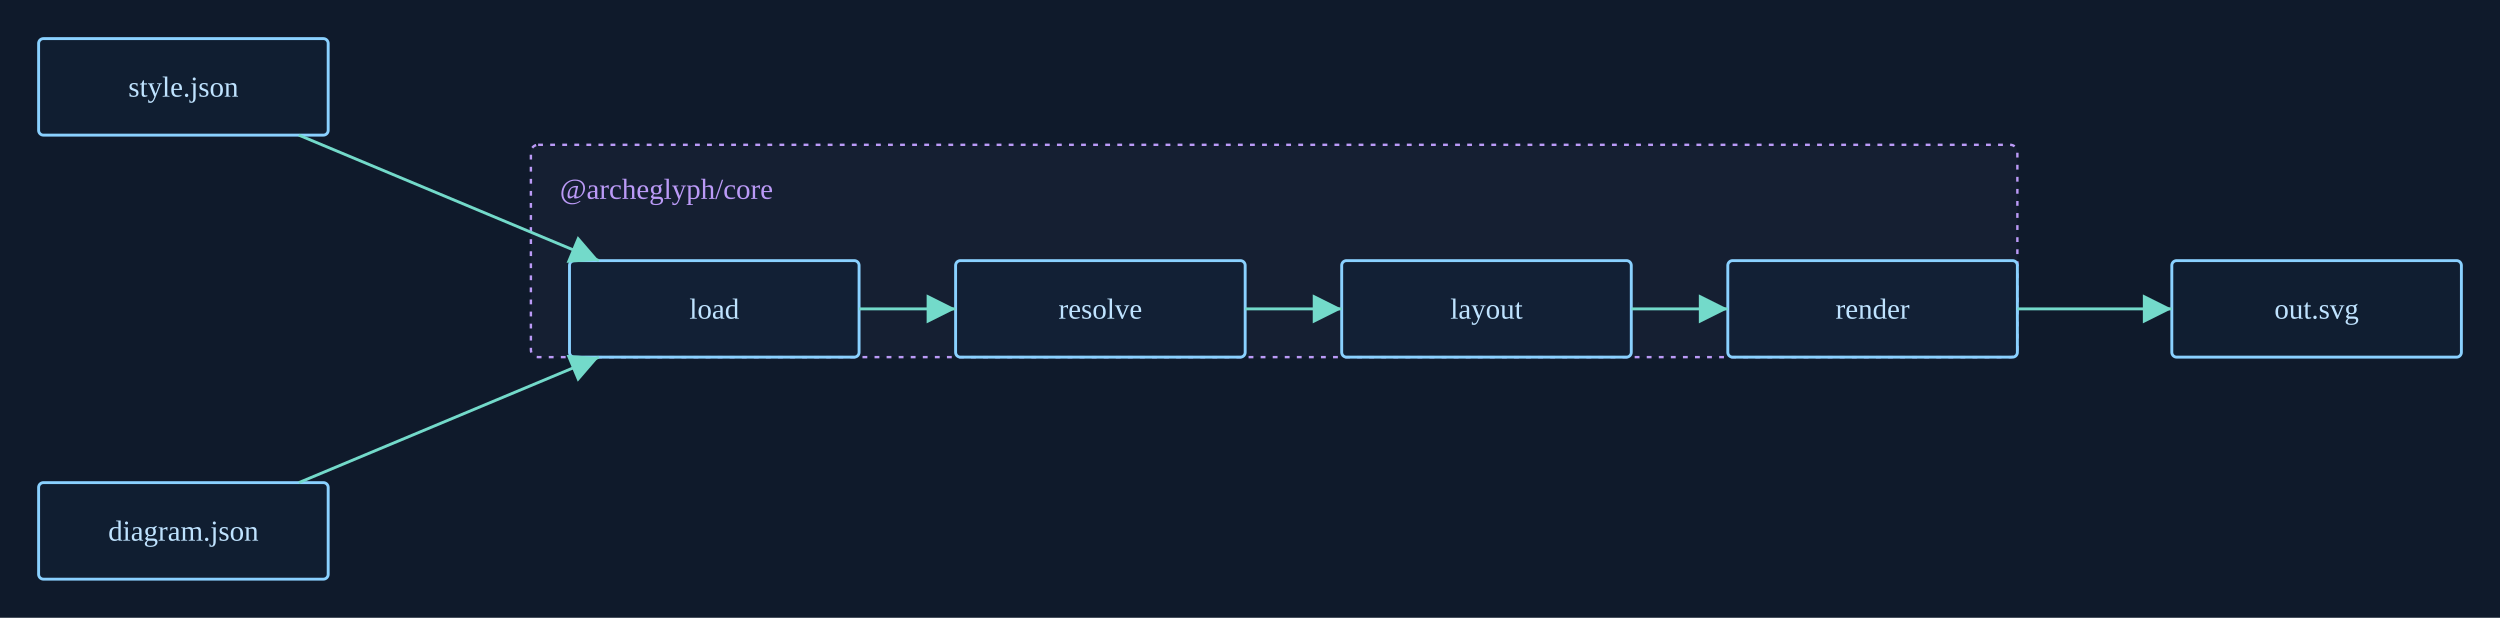
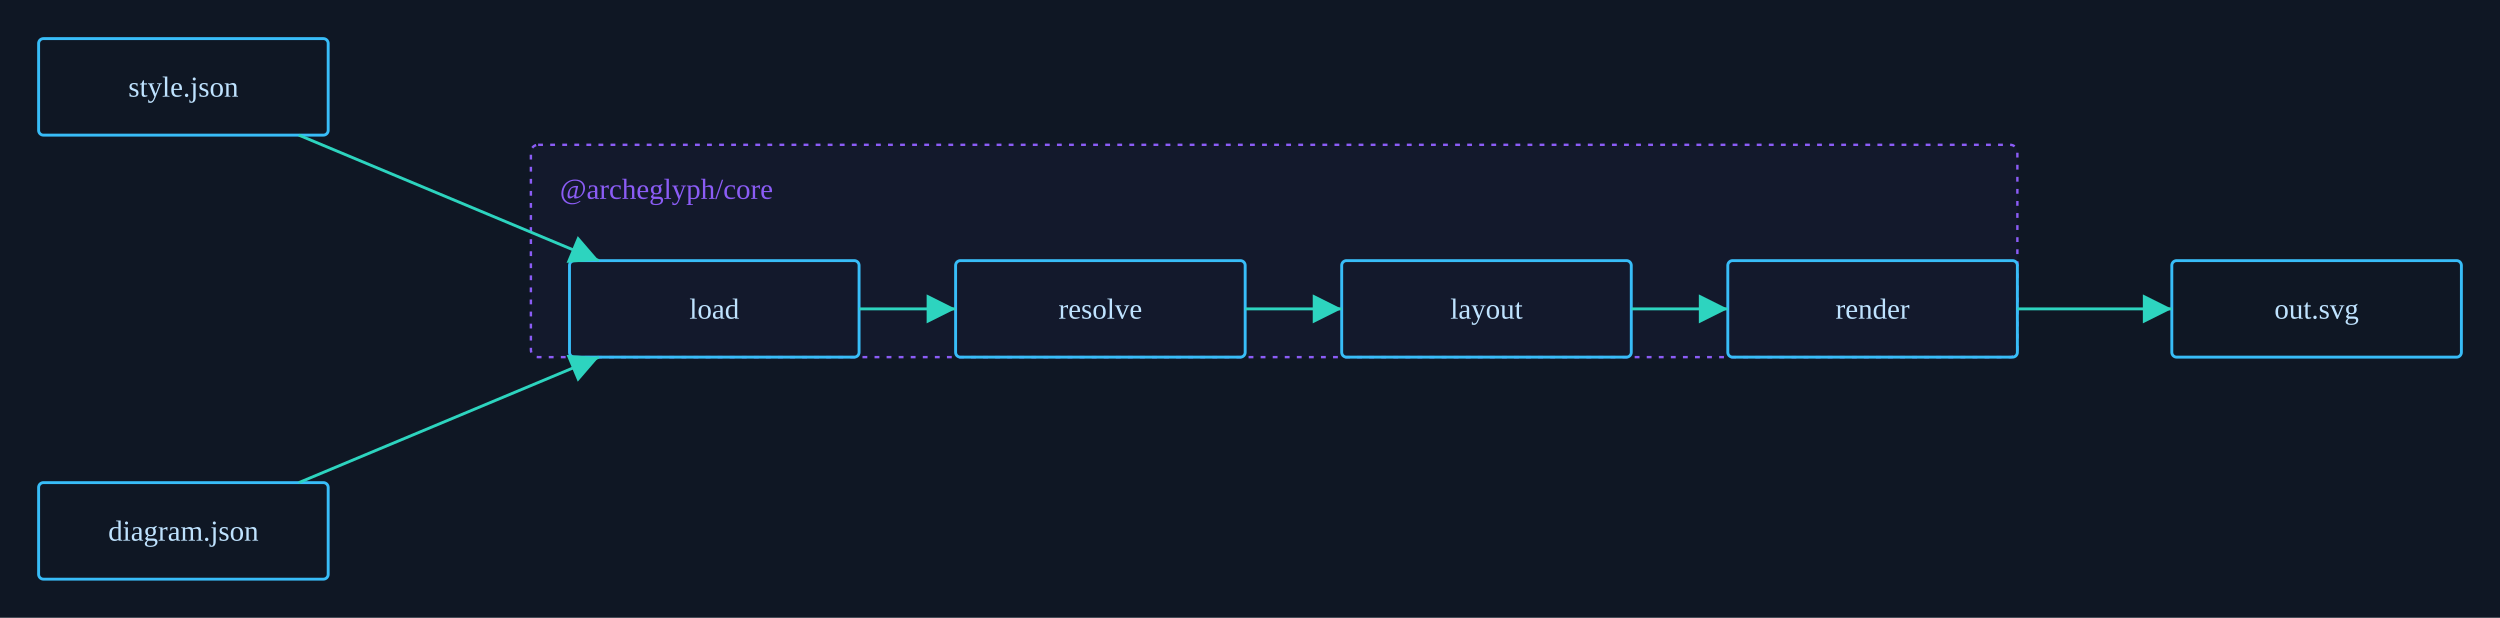
<svg xmlns="http://www.w3.org/2000/svg" viewBox="0.00 0.00 1036.00 256.00" width="1036.00" height="256.00">
  <defs>
    <marker id="ah-filled" markerWidth="10" markerHeight="10" refX="10" refY="5" orient="auto">
      <path d="M0,0 L10,5 L0,10 Z" fill="context-stroke" stroke="none" />
    </marker>
  </defs>
-   <rect x="0.00" y="0.00" width="1036.00" height="256.00" fill="#0f1a2b" />
+   <rect x="0.00" y="0.00" width="1036.00" height="256.00" fill="#0f1724" />
  <g id="group-core" data-element-id="core" data-kind="group">
-     <rect x="220.00" y="60.00" width="616.00" height="88.00" rx="3.00" fill="#bb9af7" fill-opacity="0.04" stroke="#bb9af7" stroke-width="1.00" stroke-dasharray="2,3" />
-     <text x="232.00" y="82.40" text-anchor="start" fill="#bb9af7">
+     <rect x="220.00" y="60.00" width="616.00" height="88.00" rx="3.00" fill="#8b5cf6" fill-opacity="0.04" stroke="#8b5cf6" stroke-width="1.00" stroke-dasharray="2,3" />
+     <text x="232.00" y="82.40" text-anchor="start" fill="#8b5cf6">
      <tspan x="232.00" dy="0">@archeglyph/core</tspan>
    </text>
  </g>
  <g id="node-diagram" data-element-id="diagram" data-kind="node">
-     <rect x="16.00" y="200.00" width="120.00" height="40.00" rx="2.00" fill="#122238" fill-opacity="0.55" stroke="#8ad1ff" stroke-width="1.20" />
+     <rect x="16.00" y="200.00" width="120.00" height="40.00" rx="2.00" fill="#122238" fill-opacity="0.00" stroke="#38bdf8" stroke-width="1.20" />
    <text x="76.00" y="220.00" text-anchor="middle" dominant-baseline="central" fill="#bfe3ff">
      <tspan x="76.00" dy="0">diagram.json</tspan>
    </text>
  </g>
  <g id="node-layout" data-element-id="layout" data-kind="node">
-     <rect x="556.00" y="108.00" width="120.00" height="40.00" rx="2.00" fill="#122238" fill-opacity="0.55" stroke="#8ad1ff" stroke-width="1.20" />
+     <rect x="556.00" y="108.00" width="120.00" height="40.00" rx="2.00" fill="#122238" fill-opacity="0.00" stroke="#38bdf8" stroke-width="1.20" />
    <text x="616.00" y="128.00" text-anchor="middle" dominant-baseline="central" fill="#bfe3ff">
      <tspan x="616.00" dy="0">layout</tspan>
    </text>
  </g>
  <g id="node-load" data-element-id="load" data-kind="node">
-     <rect x="236.00" y="108.00" width="120.00" height="40.00" rx="2.00" fill="#122238" fill-opacity="0.55" stroke="#8ad1ff" stroke-width="1.20" />
+     <rect x="236.00" y="108.00" width="120.00" height="40.00" rx="2.00" fill="#122238" fill-opacity="0.00" stroke="#38bdf8" stroke-width="1.20" />
    <text x="296.00" y="128.00" text-anchor="middle" dominant-baseline="central" fill="#bfe3ff">
      <tspan x="296.00" dy="0">load</tspan>
    </text>
  </g>
  <g id="node-render" data-element-id="render" data-kind="node">
-     <rect x="716.00" y="108.00" width="120.00" height="40.00" rx="2.00" fill="#122238" fill-opacity="0.55" stroke="#8ad1ff" stroke-width="1.20" />
+     <rect x="716.00" y="108.00" width="120.00" height="40.00" rx="2.00" fill="#122238" fill-opacity="0.00" stroke="#38bdf8" stroke-width="1.20" />
    <text x="776.00" y="128.00" text-anchor="middle" dominant-baseline="central" fill="#bfe3ff">
      <tspan x="776.00" dy="0">render</tspan>
    </text>
  </g>
  <g id="node-resolve" data-element-id="resolve" data-kind="node">
-     <rect x="396.00" y="108.00" width="120.00" height="40.00" rx="2.00" fill="#122238" fill-opacity="0.55" stroke="#8ad1ff" stroke-width="1.20" />
+     <rect x="396.00" y="108.00" width="120.00" height="40.00" rx="2.00" fill="#122238" fill-opacity="0.00" stroke="#38bdf8" stroke-width="1.20" />
    <text x="456.00" y="128.00" text-anchor="middle" dominant-baseline="central" fill="#bfe3ff">
      <tspan x="456.00" dy="0">resolve</tspan>
    </text>
  </g>
  <g id="node-stylesheet" data-element-id="stylesheet" data-kind="node">
-     <rect x="16.00" y="16.00" width="120.00" height="40.00" rx="2.00" fill="#122238" fill-opacity="0.55" stroke="#8ad1ff" stroke-width="1.20" />
+     <rect x="16.00" y="16.00" width="120.00" height="40.00" rx="2.00" fill="#122238" fill-opacity="0.00" stroke="#38bdf8" stroke-width="1.20" />
    <text x="76.00" y="36.00" text-anchor="middle" dominant-baseline="central" fill="#bfe3ff">
      <tspan x="76.00" dy="0">style.json</tspan>
    </text>
  </g>
  <g id="node-svg" data-element-id="svg" data-kind="node">
-     <rect x="900.00" y="108.00" width="120.00" height="40.00" rx="2.00" fill="#122238" fill-opacity="0.55" stroke="#8ad1ff" stroke-width="1.20" />
+     <rect x="900.00" y="108.00" width="120.00" height="40.00" rx="2.00" fill="#122238" fill-opacity="0.00" stroke="#38bdf8" stroke-width="1.20" />
    <text x="960.00" y="128.00" text-anchor="middle" dominant-baseline="central" fill="#bfe3ff">
      <tspan x="960.00" dy="0">out.svg</tspan>
    </text>
  </g>
  <g id="edge-diagram__load" data-element-id="diagram__load" data-kind="edge">
    <path d="M 123.83,200.00 L 248.17,148.00" fill="none" stroke="transparent" stroke-width="12" style="pointer-events: stroke" />
-     <path d="M 123.83,200.00 L 248.17,148.00" fill="none" stroke="#73daca" stroke-width="1.20" marker-end="url(#ah-filled)" />
+     <path d="M 123.83,200.00 L 248.17,148.00" fill="none" stroke="#2dd4bf" stroke-width="1.20" marker-end="url(#ah-filled)" />
  </g>
  <g id="edge-layout__render" data-element-id="layout__render" data-kind="edge">
    <path d="M 676.00,128.00 L 716.00,128.00" fill="none" stroke="transparent" stroke-width="12" style="pointer-events: stroke" />
-     <path d="M 676.00,128.00 L 716.00,128.00" fill="none" stroke="#73daca" stroke-width="1.20" marker-end="url(#ah-filled)" />
+     <path d="M 676.00,128.00 L 716.00,128.00" fill="none" stroke="#2dd4bf" stroke-width="1.20" marker-end="url(#ah-filled)" />
  </g>
  <g id="edge-load__resolve" data-element-id="load__resolve" data-kind="edge">
    <path d="M 356.00,128.00 L 396.00,128.00" fill="none" stroke="transparent" stroke-width="12" style="pointer-events: stroke" />
-     <path d="M 356.00,128.00 L 396.00,128.00" fill="none" stroke="#73daca" stroke-width="1.20" marker-end="url(#ah-filled)" />
+     <path d="M 356.00,128.00 L 396.00,128.00" fill="none" stroke="#2dd4bf" stroke-width="1.20" marker-end="url(#ah-filled)" />
  </g>
  <g id="edge-render__svg" data-element-id="render__svg" data-kind="edge">
    <path d="M 836.00,128.00 L 900.00,128.00" fill="none" stroke="transparent" stroke-width="12" style="pointer-events: stroke" />
-     <path d="M 836.00,128.00 L 900.00,128.00" fill="none" stroke="#73daca" stroke-width="1.20" marker-end="url(#ah-filled)" />
+     <path d="M 836.00,128.00 L 900.00,128.00" fill="none" stroke="#2dd4bf" stroke-width="1.20" marker-end="url(#ah-filled)" />
  </g>
  <g id="edge-resolve__layout" data-element-id="resolve__layout" data-kind="edge">
    <path d="M 516.00,128.00 L 556.00,128.00" fill="none" stroke="transparent" stroke-width="12" style="pointer-events: stroke" />
-     <path d="M 516.00,128.00 L 556.00,128.00" fill="none" stroke="#73daca" stroke-width="1.20" marker-end="url(#ah-filled)" />
+     <path d="M 516.00,128.00 L 556.00,128.00" fill="none" stroke="#2dd4bf" stroke-width="1.20" marker-end="url(#ah-filled)" />
  </g>
  <g id="edge-stylesheet__load" data-element-id="stylesheet__load" data-kind="edge">
    <path d="M 123.83,56.00 L 248.17,108.00" fill="none" stroke="transparent" stroke-width="12" style="pointer-events: stroke" />
-     <path d="M 123.83,56.00 L 248.17,108.00" fill="none" stroke="#73daca" stroke-width="1.20" marker-end="url(#ah-filled)" />
+     <path d="M 123.83,56.00 L 248.17,108.00" fill="none" stroke="#2dd4bf" stroke-width="1.20" marker-end="url(#ah-filled)" />
  </g>
</svg>
